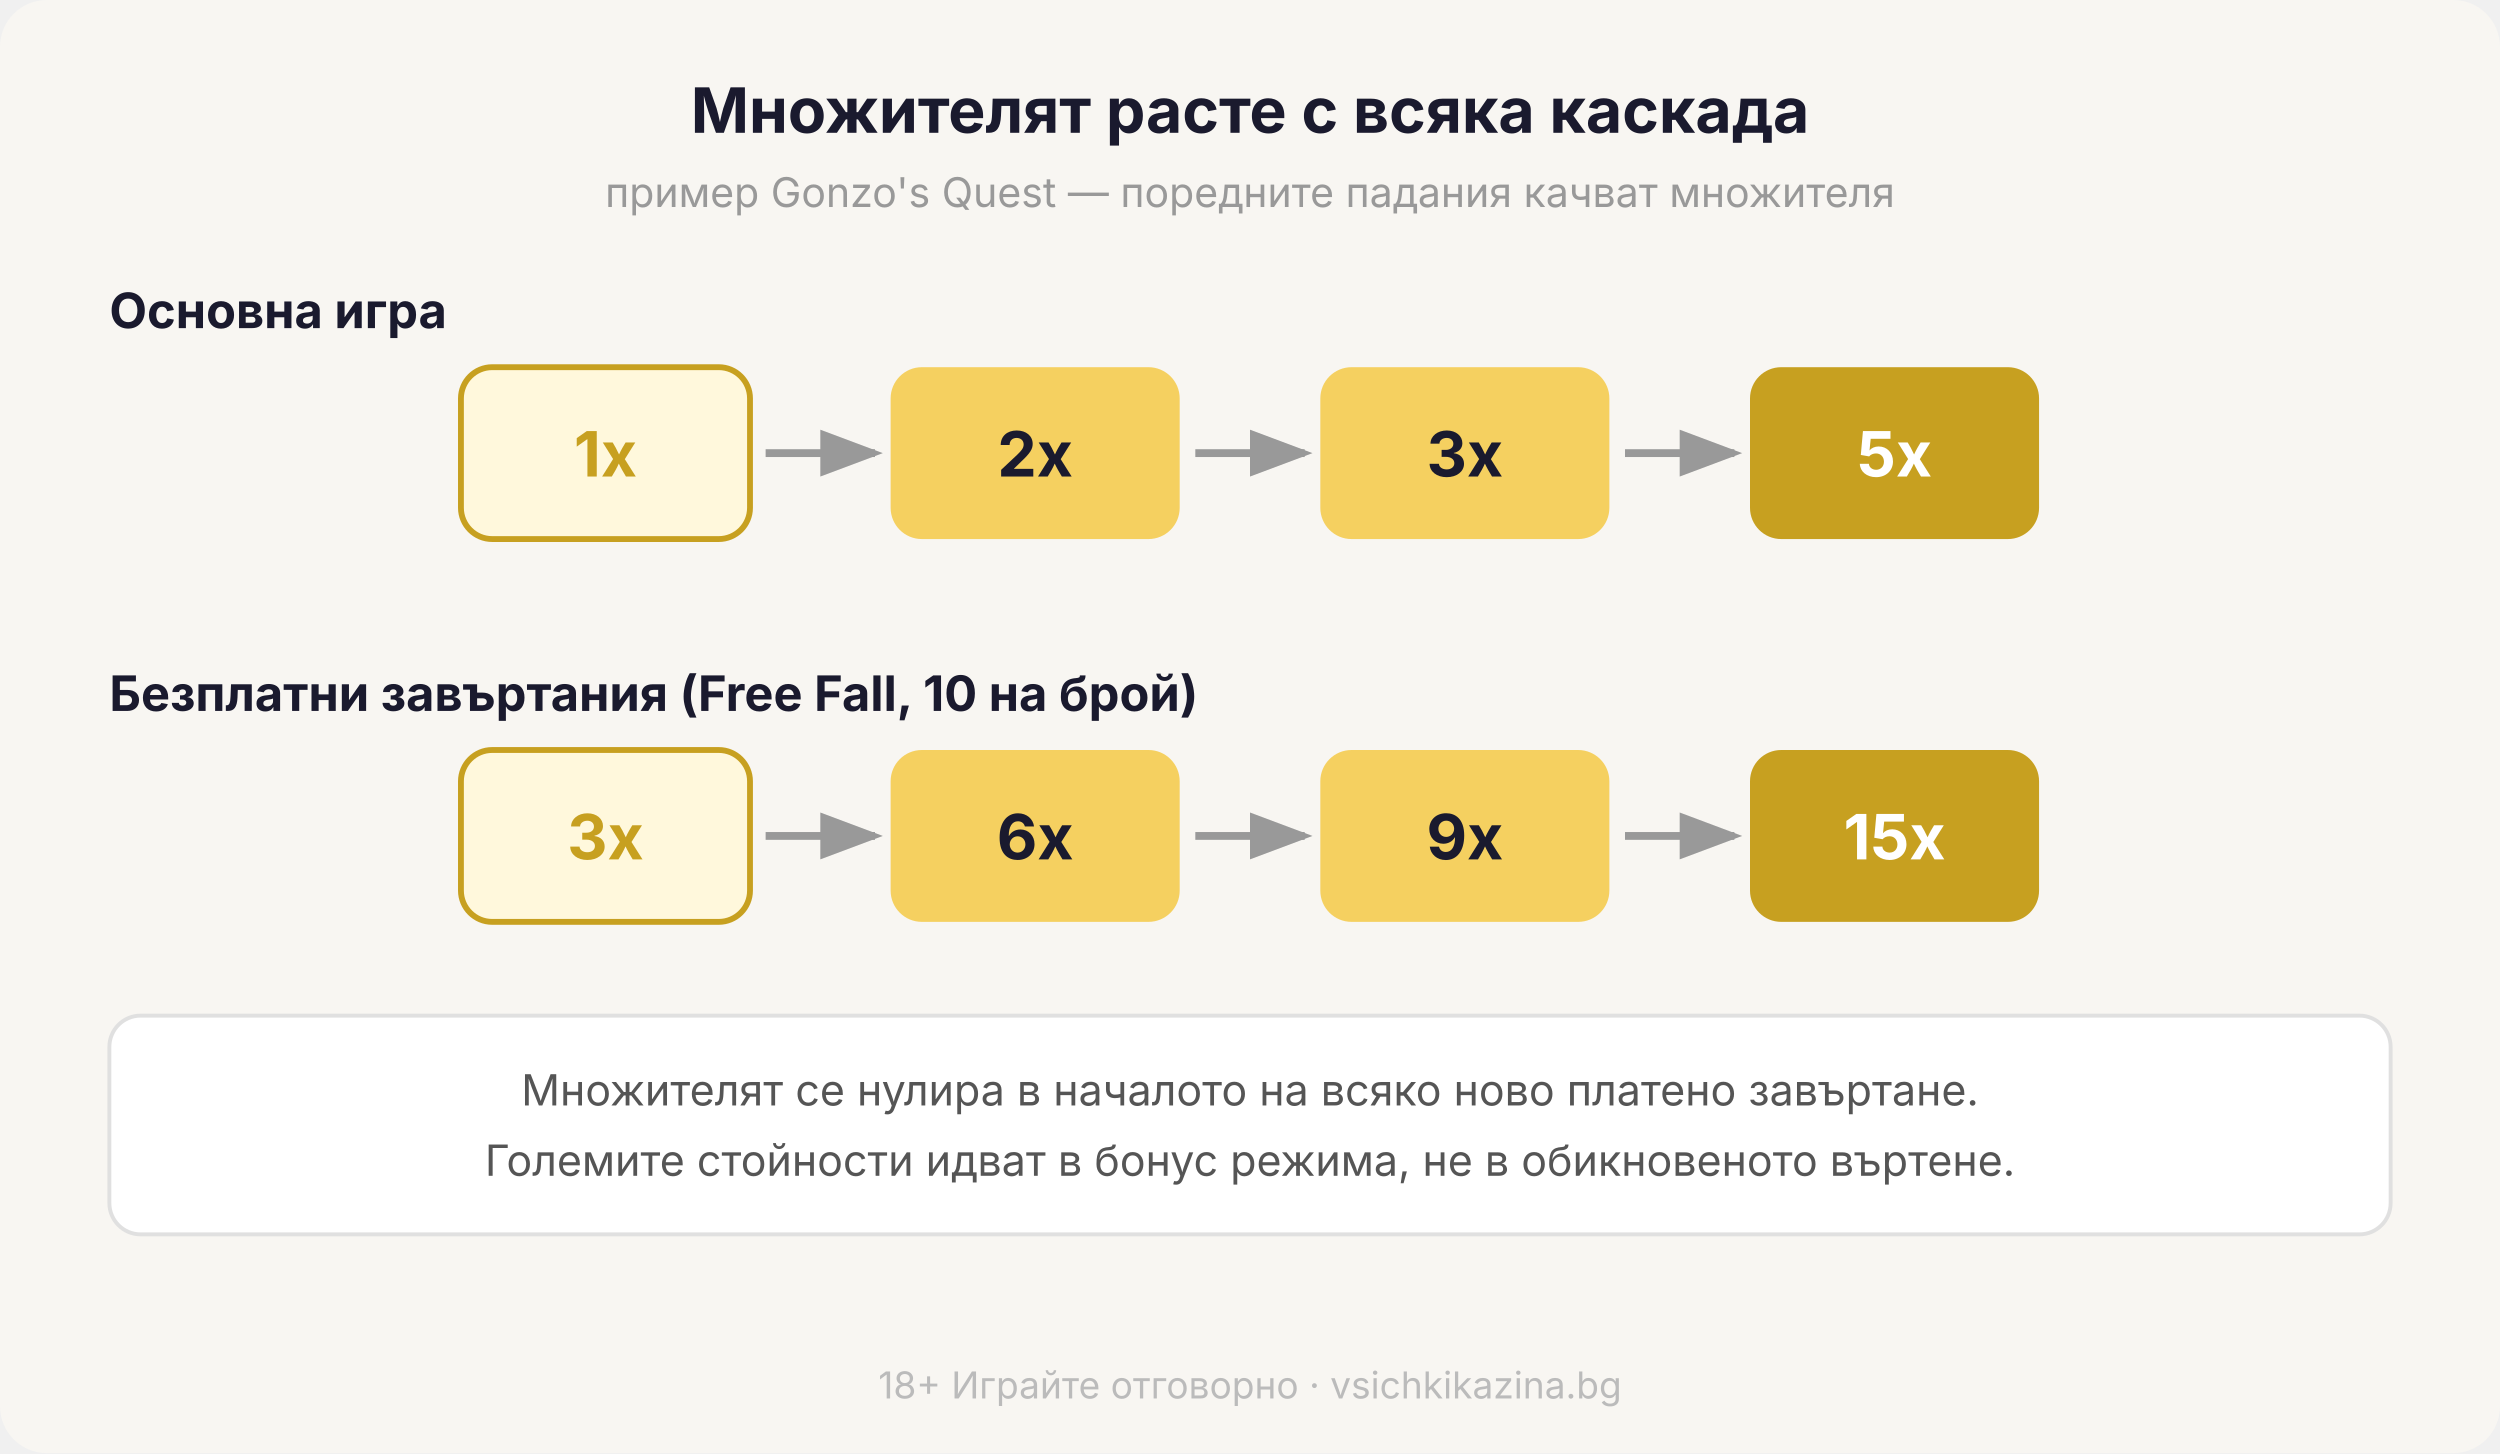
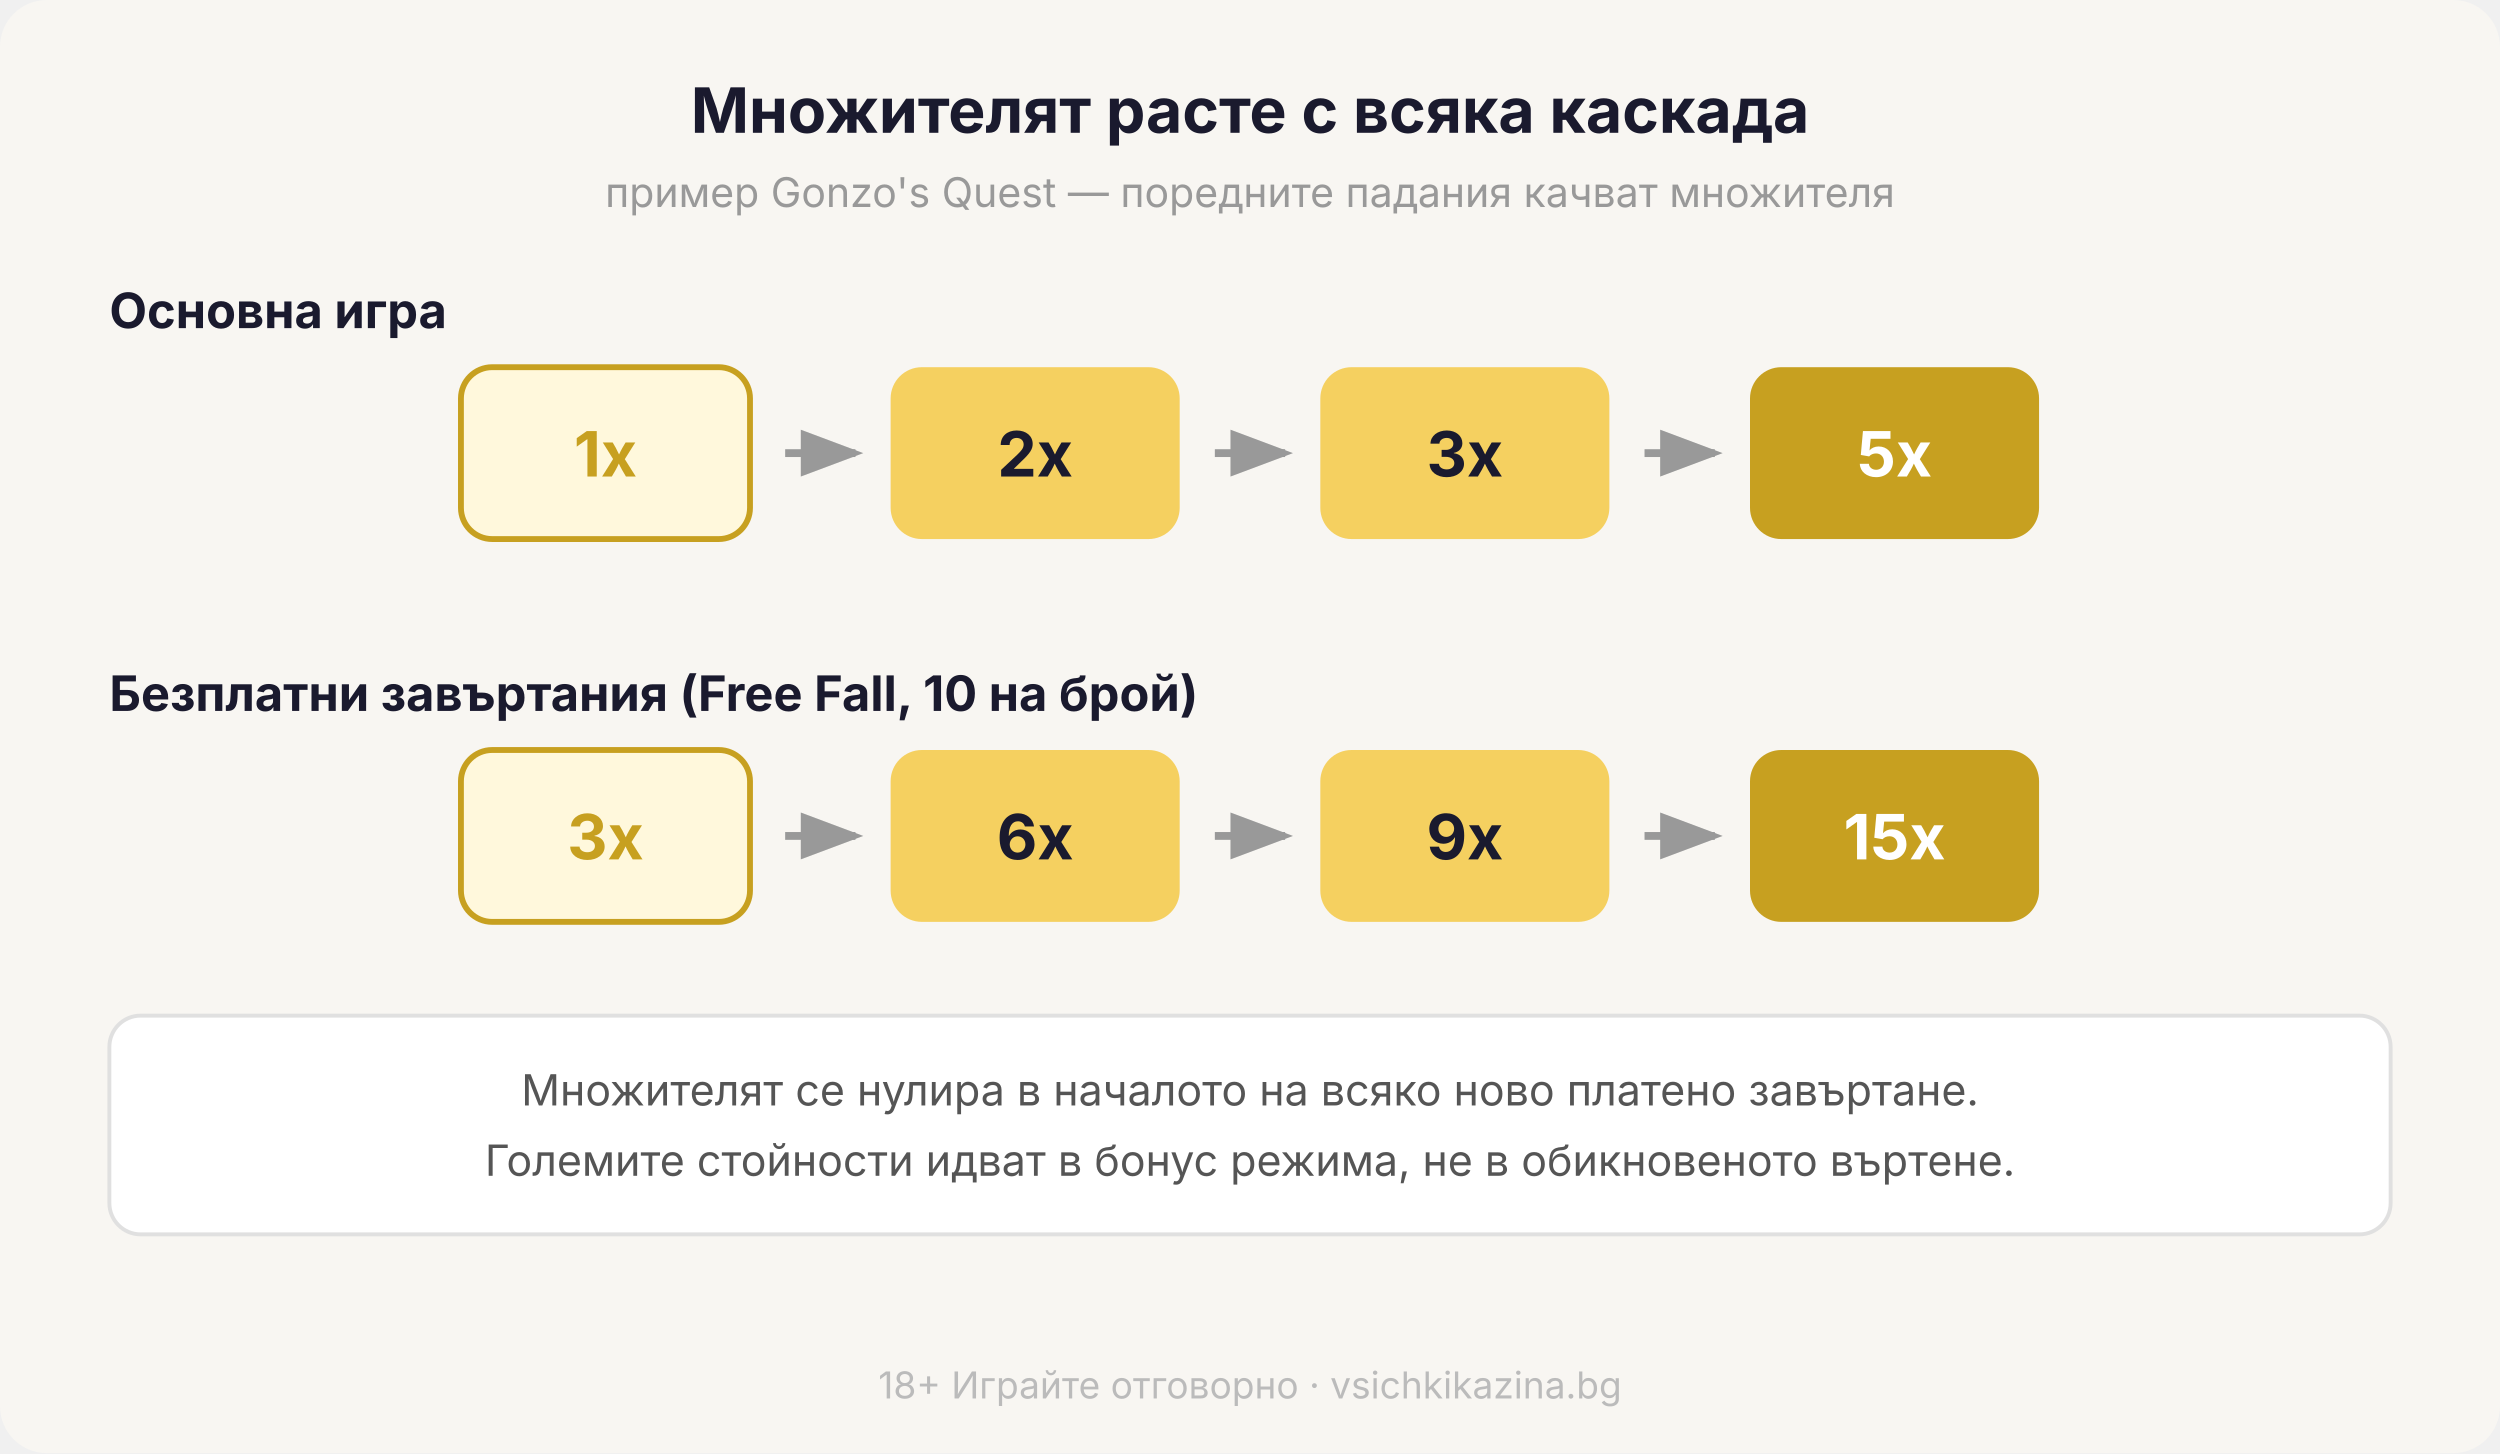
<svg xmlns="http://www.w3.org/2000/svg" viewBox="0 0 640 372" font-family="system-ui, -apple-system, 'Segoe UI', sans-serif">
  <rect width="640" height="372" fill="#F8F6F2" rx="12" />
  <defs>
    <marker id="mx" markerWidth="8" markerHeight="6" refX="7" refY="3" orient="auto">
      <polygon points="0 0, 8 3, 0 6" fill="#999999" />
    </marker>
  </defs>
  <text x="320" y="34" font-size="16" font-weight="700" fill="#1A1A2E" text-anchor="middle">Множителят расте с всяка каскада</text>
  <text x="320" y="53" font-size="10.5" fill="#999999" text-anchor="middle">пример Gonzo's Quest — поредните падания качват множителя</text>
  <text x="28" y="84" font-size="12.5" font-weight="700" fill="#1A1A2E">Основна игра</text>
  <rect x="118" y="94" width="74" height="44" fill="#FFF8DC" stroke="#C7A020" stroke-width="1.5" rx="8" />
  <text x="155" y="122" font-size="16" font-weight="700" fill="#C7A020" text-anchor="middle">1x</text>
-   <line x1="196" y1="116" x2="224" y2="116" stroke="#999999" stroke-width="2" marker-end="url(#mx)" />
+   <line x1="201" y1="116" x2="219" y2="116" stroke="#999999" stroke-width="2" marker-end="url(#mx)" />
  <rect x="228" y="94" width="74" height="44" fill="#F5D060" rx="8" />
  <text x="265" y="122" font-size="16" font-weight="700" fill="#1A1A2E" text-anchor="middle">2x</text>
-   <line x1="306" y1="116" x2="334" y2="116" stroke="#999999" stroke-width="2" marker-end="url(#mx)" />
+   <line x1="311" y1="116" x2="329" y2="116" stroke="#999999" stroke-width="2" marker-end="url(#mx)" />
  <rect x="338" y="94" width="74" height="44" fill="#F5D060" rx="8" />
  <text x="375" y="122" font-size="16" font-weight="700" fill="#1A1A2E" text-anchor="middle">3x</text>
-   <line x1="416" y1="116" x2="444" y2="116" stroke="#999999" stroke-width="2" marker-end="url(#mx)" />
+   <line x1="421" y1="116" x2="439" y2="116" stroke="#999999" stroke-width="2" marker-end="url(#mx)" />
  <rect x="448" y="94" width="74" height="44" fill="#C7A020" rx="8" />
  <text x="485" y="122" font-size="16" font-weight="700" fill="#FFFFFF" text-anchor="middle">5x</text>
  <text x="28" y="182" font-size="12.5" font-weight="700" fill="#1A1A2E">Безплатни завъртания (Free Fall, 10 на брой)</text>
  <rect x="118" y="192" width="74" height="44" fill="#FFF8DC" stroke="#C7A020" stroke-width="1.5" rx="8" />
  <text x="155" y="220" font-size="16" font-weight="700" fill="#C7A020" text-anchor="middle">3x</text>
-   <line x1="196" y1="214" x2="224" y2="214" stroke="#999999" stroke-width="2" marker-end="url(#mx)" />
+   <line x1="201" y1="214" x2="219" y2="214" stroke="#999999" stroke-width="2" marker-end="url(#mx)" />
  <rect x="228" y="192" width="74" height="44" fill="#F5D060" rx="8" />
  <text x="265" y="220" font-size="16" font-weight="700" fill="#1A1A2E" text-anchor="middle">6x</text>
-   <line x1="306" y1="214" x2="334" y2="214" stroke="#999999" stroke-width="2" marker-end="url(#mx)" />
+   <line x1="311" y1="214" x2="329" y2="214" stroke="#999999" stroke-width="2" marker-end="url(#mx)" />
  <rect x="338" y="192" width="74" height="44" fill="#F5D060" rx="8" />
  <text x="375" y="220" font-size="16" font-weight="700" fill="#1A1A2E" text-anchor="middle">9x</text>
-   <line x1="416" y1="214" x2="444" y2="214" stroke="#999999" stroke-width="2" marker-end="url(#mx)" />
+   <line x1="421" y1="214" x2="439" y2="214" stroke="#999999" stroke-width="2" marker-end="url(#mx)" />
  <rect x="448" y="192" width="74" height="44" fill="#C7A020" rx="8" />
  <text x="485" y="220" font-size="16" font-weight="700" fill="#FFFFFF" text-anchor="middle">15x</text>
  <rect x="28" y="260" width="584" height="56" fill="#FFFFFF" stroke="#E0E0E0" stroke-width="1" rx="8" />
  <text x="320" y="283" font-size="11" fill="#555555" text-anchor="middle">Множителят се нулира в началото на всяко ново платено завъртане.</text>
  <text x="320" y="301" font-size="11" fill="#555555" text-anchor="middle">Големите стойности идват в бонус режима, не в обикновеното въртене.</text>
  <text x="320" y="358" font-size="9.5" fill="#BBBBBB" text-anchor="middle">18+ Играйте отговорно · vsichkikazina.bg</text>
</svg>
